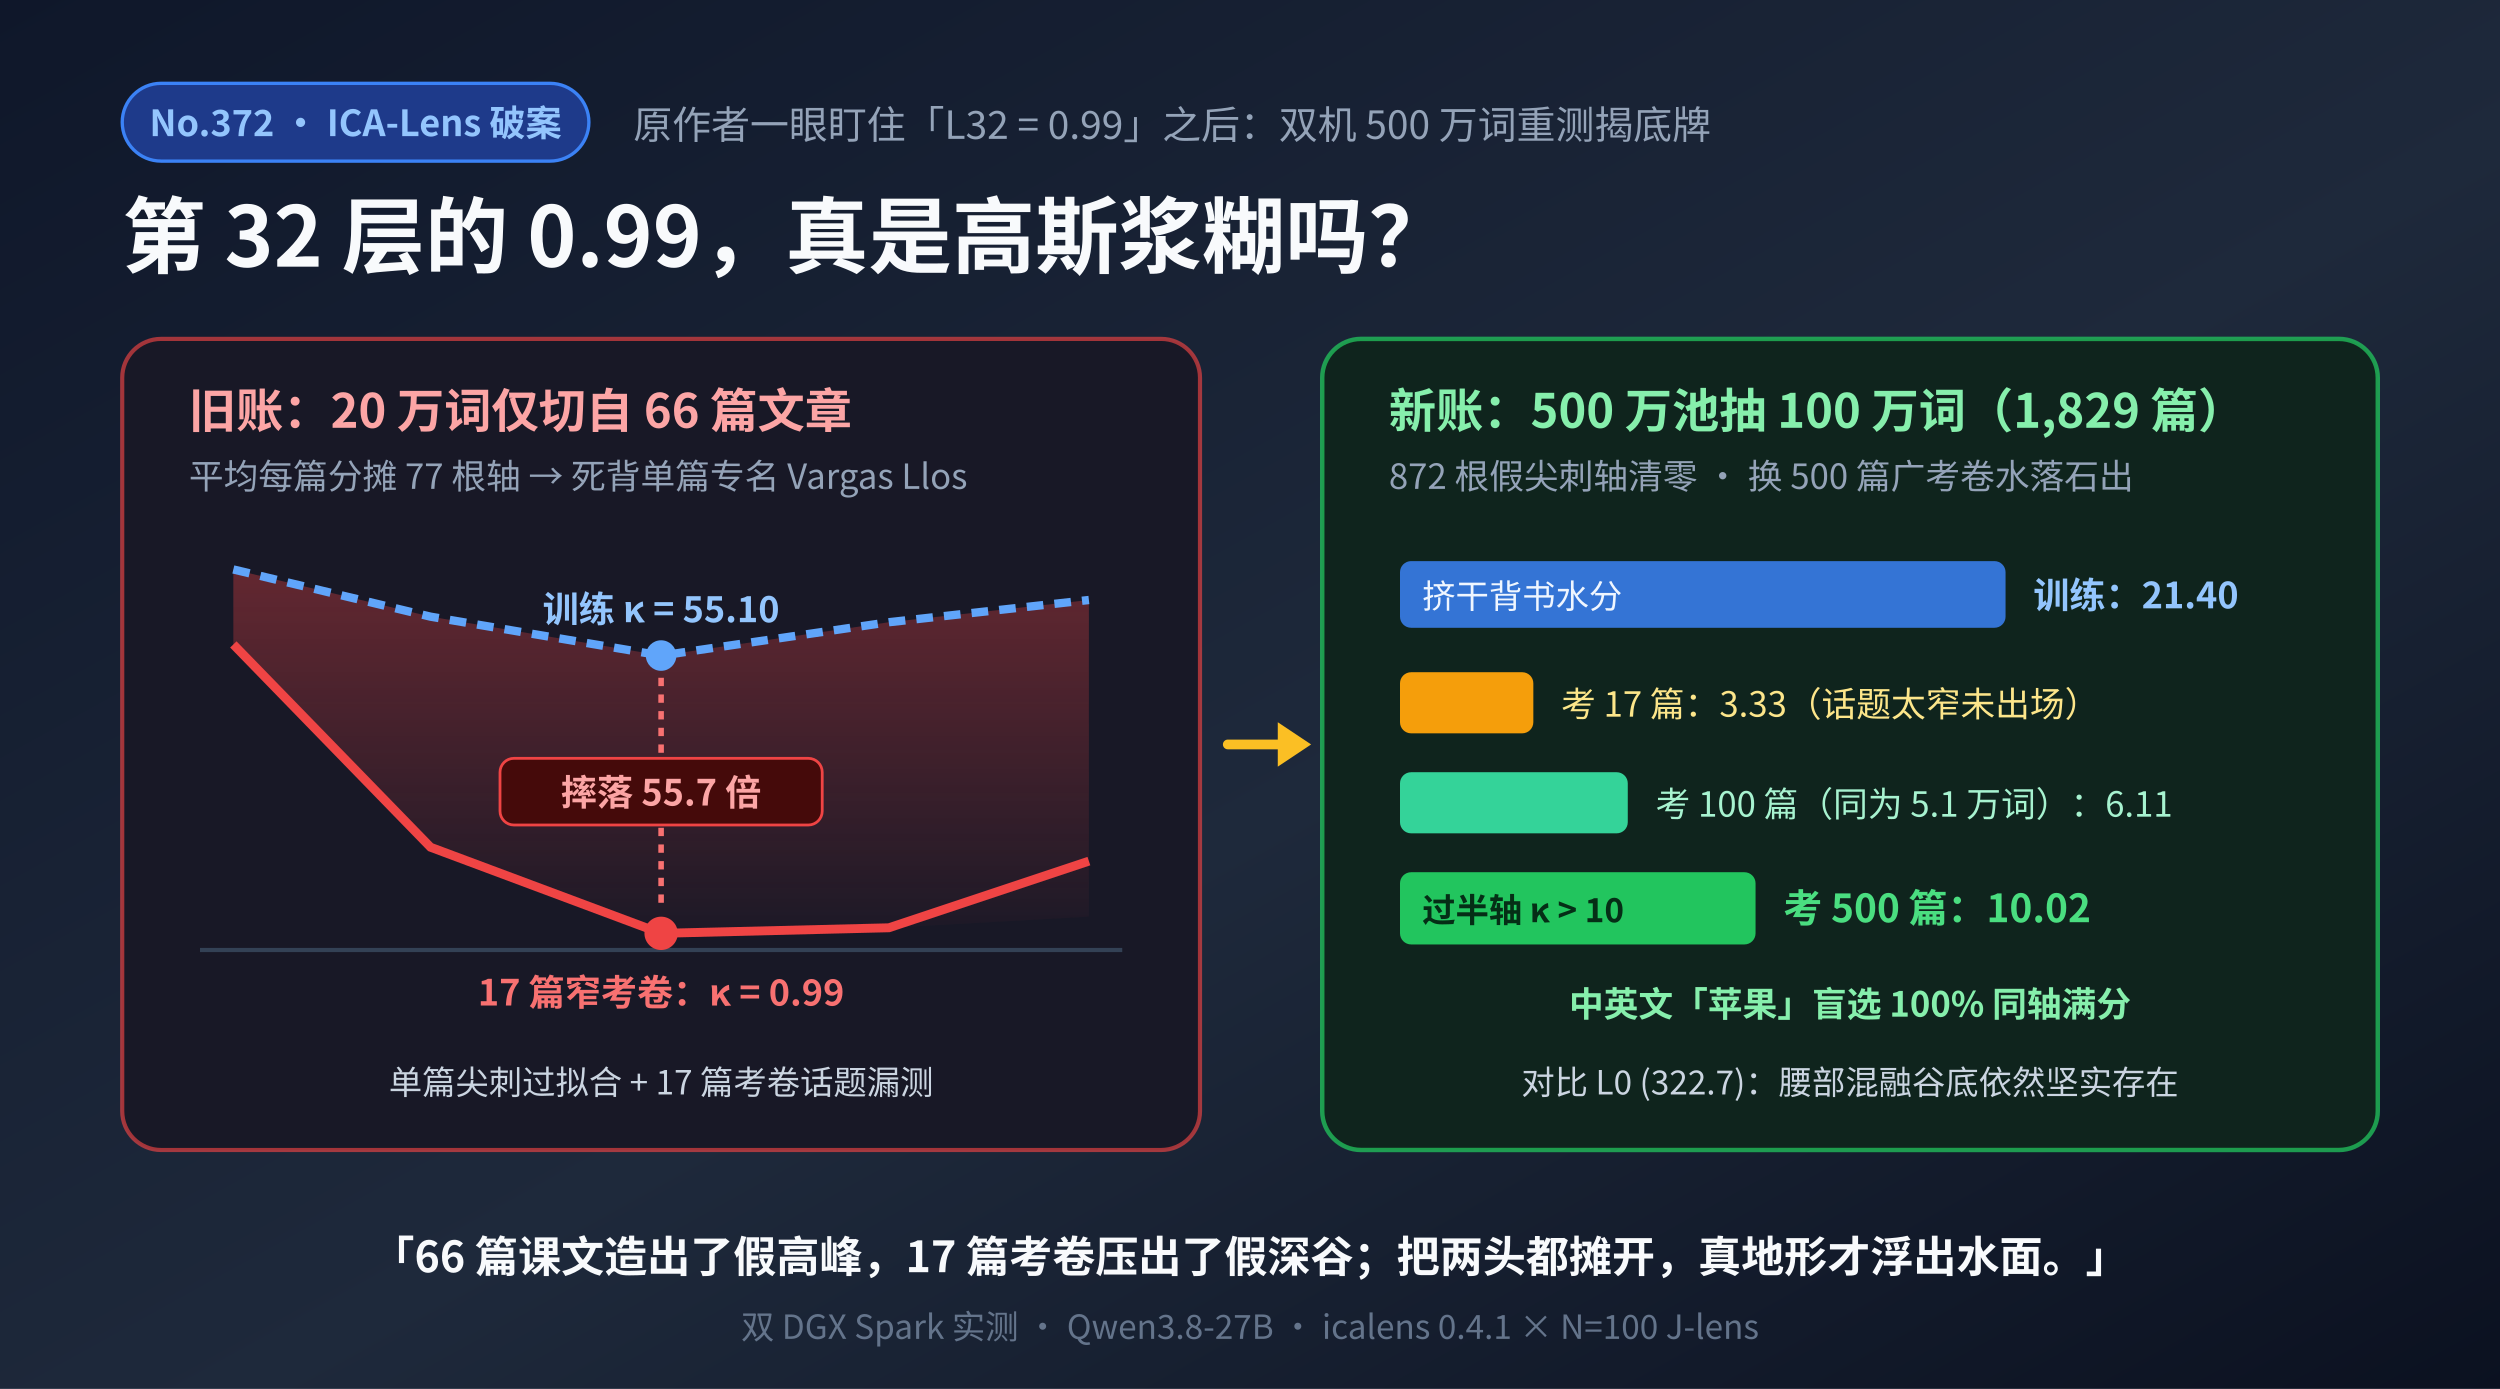
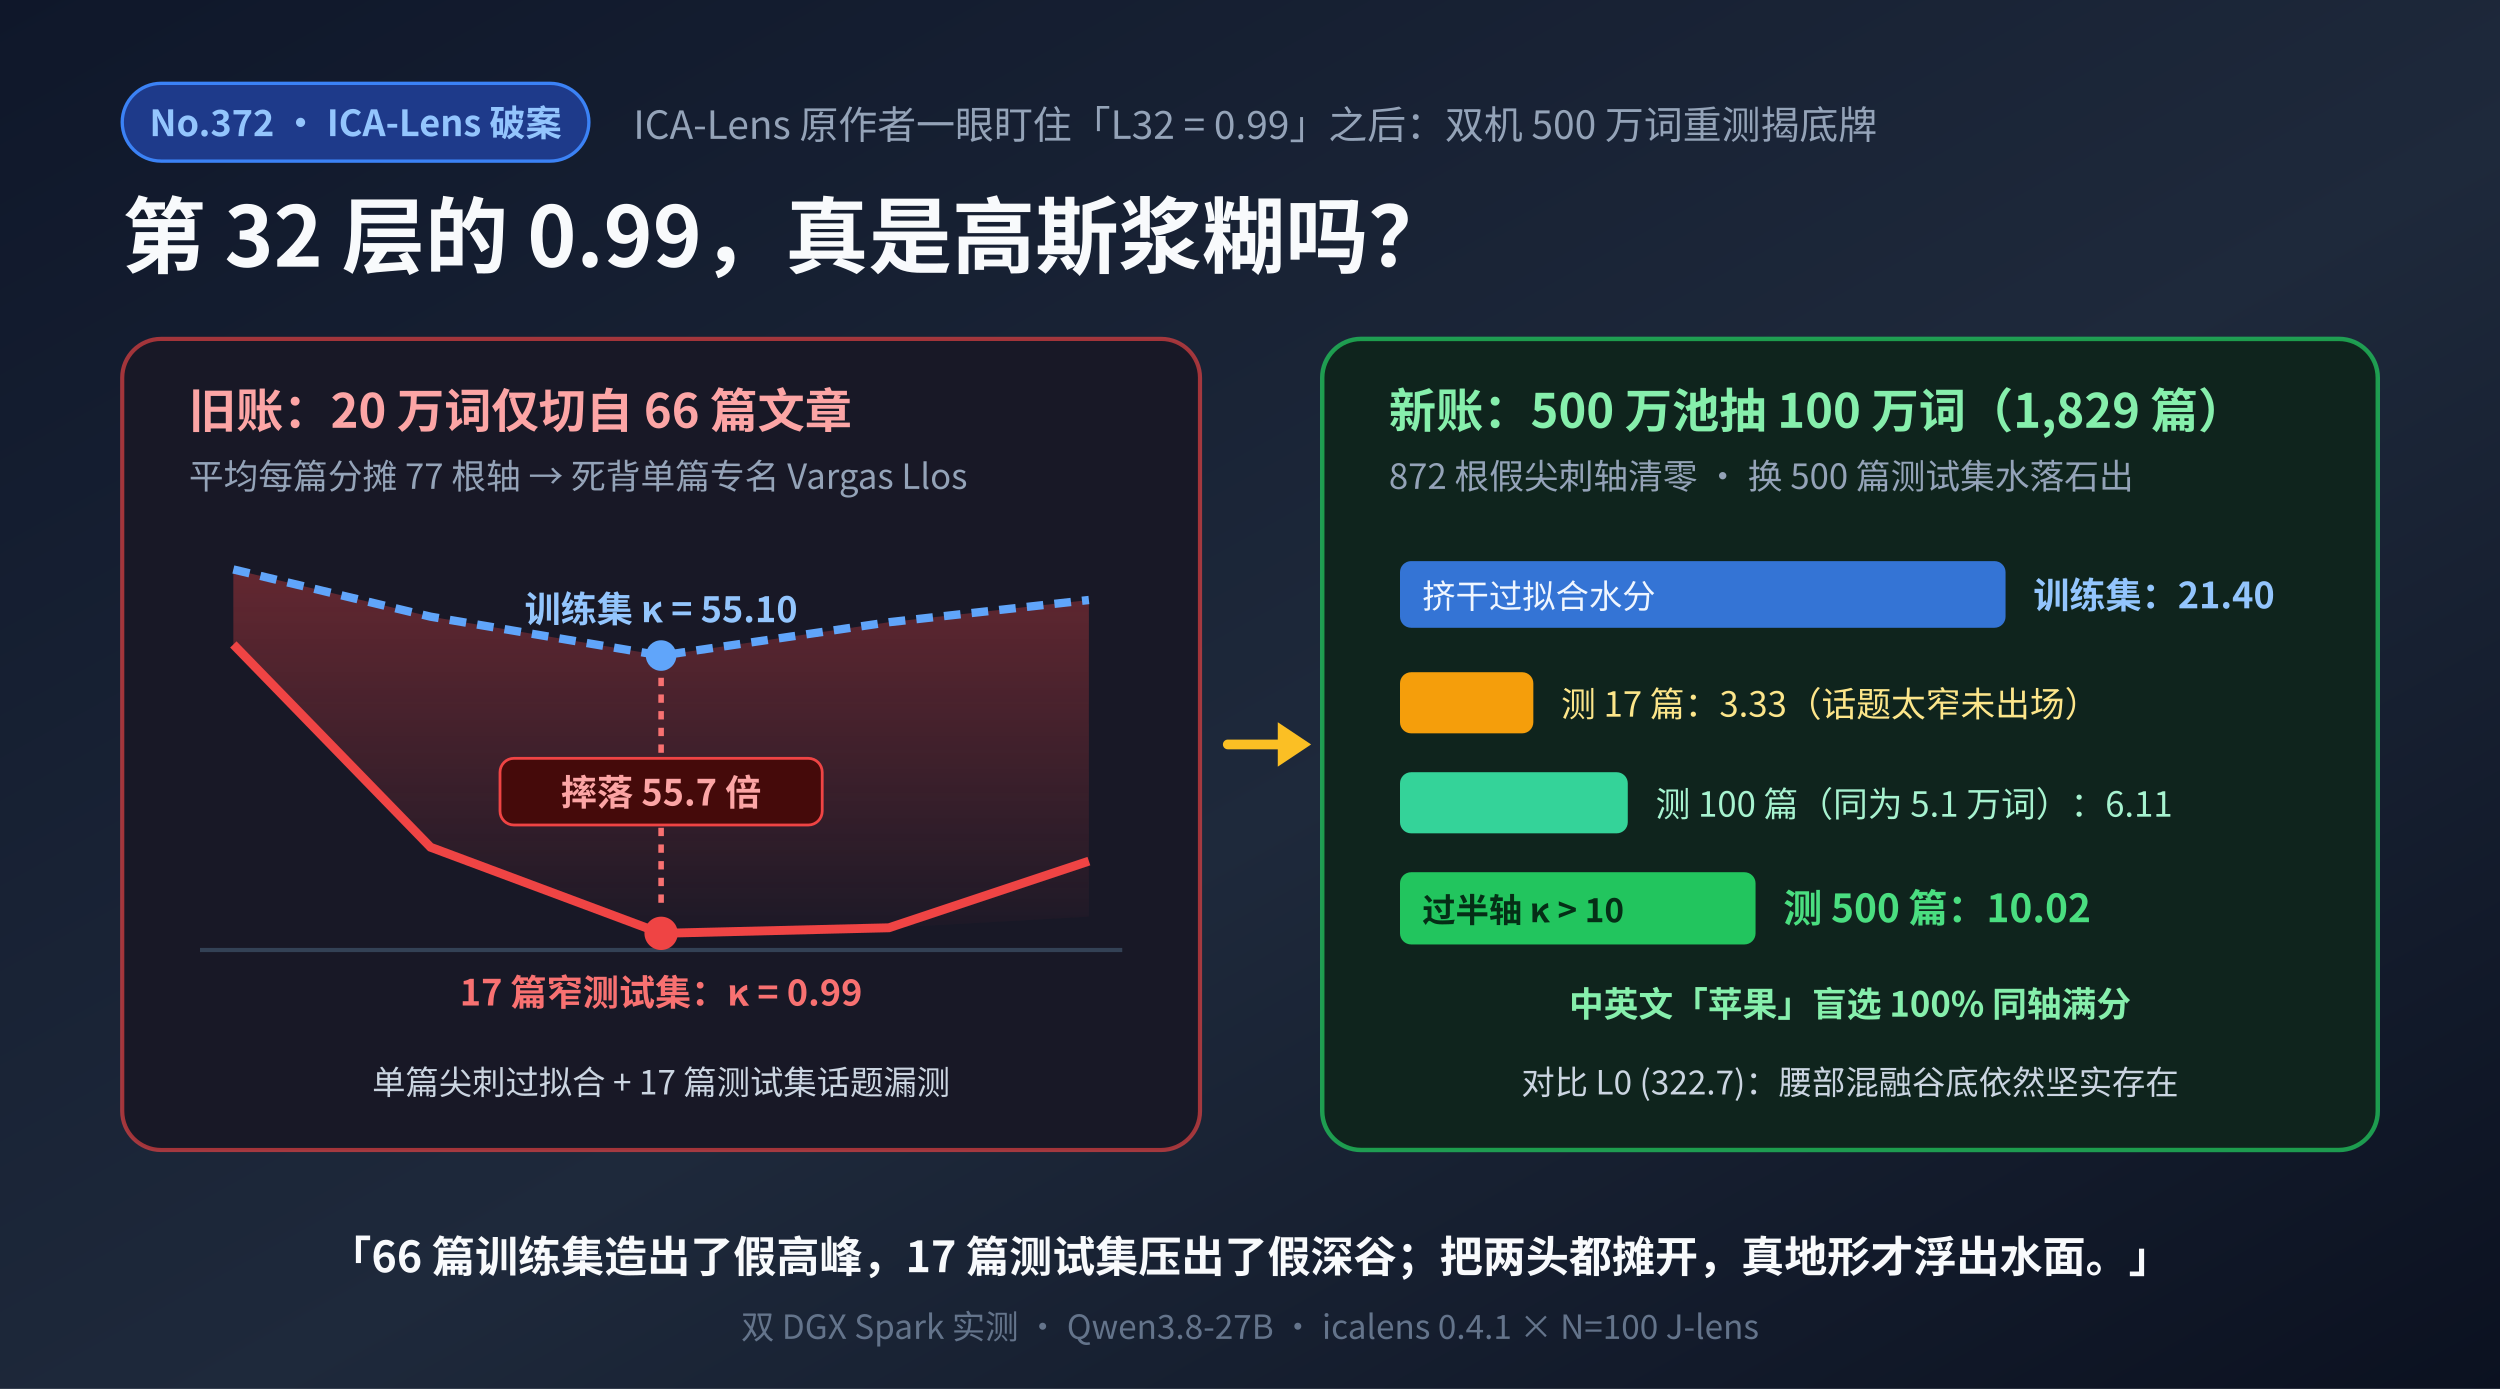
<svg xmlns="http://www.w3.org/2000/svg" viewBox="0 0 900 500" width="900" height="500" font-family="'Noto Sans CJK SC','WenQuanYi Micro Hei',sans-serif">
  <defs>
    <linearGradient id="bg372" x1="0" y1="0" x2="1" y2="1">
      <stop offset="0" stop-color="#0f172a" />
      <stop offset="0.55" stop-color="#1e293b" />
      <stop offset="1" stop-color="#0b1120" />
    </linearGradient>
    <linearGradient id="redGlow" x1="0" y1="0" x2="0" y2="1">
      <stop offset="0" stop-color="#ef4444" stop-opacity="0.35" />
      <stop offset="1" stop-color="#ef4444" stop-opacity="0.02" />
    </linearGradient>
    <linearGradient id="greenGlow" x1="0" y1="0" x2="0" y2="1">
      <stop offset="0" stop-color="#22c55e" stop-opacity="0.32" />
      <stop offset="1" stop-color="#22c55e" stop-opacity="0.02" />
    </linearGradient>
  </defs>
  <rect width="900" height="500" fill="url(#bg372)" />
  <rect x="44" y="30" width="168" height="28" rx="14" fill="#1e3a8a" stroke="#3b82f6" stroke-width="1.2" />
  <text x="128" y="49" text-anchor="middle" font-size="13" font-weight="bold" fill="#93c5fd">No.372 · ICA-Lens 破案</text>
-   <text x="228" y="50" font-size="14" fill="#94a3b8">原作者一眼盯住「L32 = 0.99」之后：双机 500 万词重测揭底牌</text>
+   <text x="228" y="50" font-size="14" fill="#94a3b8">ICA-Lens 原作者一眼盯住「L32 = 0.99」之后：双机 500 万词重测揭底牌</text>
  <text x="44" y="96" font-size="30" font-weight="bold" fill="#f8fafc">第 32 层的 0.99，真是高斯浆糊吗？</text>
  <rect x="44" y="122" width="388" height="292" rx="14" fill="#181826" stroke="#ef4444" stroke-width="1.5" stroke-opacity="0.65" />
  <text x="68" y="154" font-size="17" font-weight="bold" fill="#fca5a5">旧账：20 万词仅切自 66 篇文章</text>
  <text x="68" y="176" font-size="12.5" fill="#94a3b8">平均每篇分摊 77 根轴 → 死背单篇专名 Vargas Llos</text>
  <line x1="72" y1="342" x2="404" y2="342" stroke="#334155" stroke-width="1.5" />
  <polygon points="84,205 155,222 238,236 320,224 392,216 392,330 320,334 238,336 155,305 84,232" fill="url(#redGlow)" />
  <polyline points="84,205 155,222 238,236 320,224 392,216" fill="none" stroke="#60a5fa" stroke-width="3" stroke-dasharray="6 4" />
  <polyline points="84,232 155,305 238,336 320,334 392,310" fill="none" stroke="#ef4444" stroke-width="3.2" />
  <circle cx="238" cy="236" r="5.5" fill="#60a5fa" />
  <circle cx="238" cy="336" r="6" fill="#ef4444" />
  <line x1="238" y1="244" x2="238" y2="328" stroke="#f87171" stroke-width="2" stroke-dasharray="3 3" />
-   <text x="238" y="224" text-anchor="middle" font-size="13" font-weight="bold" fill="#93c5fd">训练 κ = 55.10</text>
+   <text x="238" y="224" text-anchor="middle" font-size="13" font-weight="bold" fill="#93c5fd">训练集 κ = 55.10</text>
  <rect x="180" y="273" width="116" height="24" rx="5" fill="#450a0a" stroke="#ef4444" stroke-width="1" />
  <text x="238" y="290" text-anchor="middle" font-size="13" font-weight="bold" fill="#fca5a5">摔落 55.7 倍</text>
-   <text x="238" y="362" text-anchor="middle" font-size="13" font-weight="bold" fill="#f87171">17 篇窄考卷：κ = 0.99</text>
-   <text x="238" y="394" text-anchor="middle" font-size="12" fill="#cbd5e1">单篇尖刺过拟合 + 17 篇考卷话题漏测</text>
+   <text x="238" y="362" text-anchor="middle" font-size="13" font-weight="bold" fill="#f87171">17 篇窄测试集：κ = 0.99</text>
+   <text x="238" y="394" text-anchor="middle" font-size="12" fill="#cbd5e1">单篇尖刺过拟合 + 17 篇测试集话题漏测</text>
  <path d="M 442,268 L 462,268" stroke="#fbbf24" stroke-width="3.5" stroke-linecap="round" />
  <polygon points="460,260 472,268 460,276" fill="#fbbf24" />
  <rect x="476" y="122" width="380" height="292" rx="14" fill="#0f241d" stroke="#22c55e" stroke-width="1.6" stroke-opacity="0.75" />
  <text x="500" y="154" font-size="17" font-weight="bold" fill="#86efac">新账：500 万池抽 100 万词（1,829 篇）</text>
-   <text x="500" y="176" font-size="12.5" fill="#94a3b8">872 根假尖刺轴清零 · 换 500 篇广考卷水落石出</text>
+   <text x="500" y="176" font-size="12.5" fill="#94a3b8">872 根假尖刺轴清零 · 换 500 篇测试集水落石出</text>
  <rect x="504" y="202" width="218" height="24" rx="4" fill="#3b82f6" opacity="0.85" />
-   <text x="732" y="219" font-size="13" font-weight="bold" fill="#93c5fd">训练：21.40</text>
-   <text x="512" y="219" font-size="12" fill="#eff6ff">挤干背书水分</text>
+   <text x="732" y="219" font-size="13" font-weight="bold" fill="#93c5fd">训练集：21.40</text>
+   <text x="512" y="219" font-size="12" fill="#eff6ff">挤干过拟合水分</text>
  <rect x="504" y="242" width="48" height="22" rx="4" fill="#f59e0b" />
-   <text x="562" y="258" font-size="12.5" fill="#fde68a">考 17 篇：3.33（话题太窄未出场）</text>
+   <text x="562" y="258" font-size="12.5" fill="#fde68a">测 17 篇：3.33（话题太窄未出场）</text>
  <rect x="504" y="278" width="82" height="22" rx="4" fill="#34d399" />
-   <text x="596" y="294" font-size="12.5" fill="#a7f3d0">考 100 篇（同为 5.1 万词）：6.11</text>
+   <text x="596" y="294" font-size="12.5" fill="#a7f3d0">测 100 篇（同为 5.1 万词）：6.11</text>
  <rect x="504" y="314" width="128" height="26" rx="4" fill="#22c55e" />
-   <text x="642" y="332" font-size="14" font-weight="bold" fill="#4ade80">考 500 篇：10.02</text>
+   <text x="642" y="332" font-size="14" font-weight="bold" fill="#4ade80">测 500 篇：10.02</text>
  <text x="512" y="332" font-size="12" font-weight="bold" fill="#052e16">过半轴 κ &gt; 10</text>
  <text x="666" y="366" text-anchor="middle" font-size="12.5" font-weight="bold" fill="#86efac">中英文「苹果」盲选 100% 同轴满分</text>
  <text x="666" y="394" text-anchor="middle" font-size="12" fill="#cbd5e1">对比 L0 (322.7)：腰部混融谷底依然坚实存在</text>
-   <text x="450" y="458" text-anchor="middle" font-size="15.5" font-weight="bold" fill="#f8fafc">「66 篇课文造出了假高峰，17 篇考卷压出了假深谷；把两头都摊开，真地形才浮出水面。」</text>
+   <text x="450" y="458" text-anchor="middle" font-size="15.5" font-weight="bold" fill="#f8fafc">「66 篇训练集造出了假高峰，17 篇测试集压出了假深谷；把两头都摊开，真地形才浮出水面。」</text>
  <text x="450" y="482" text-anchor="middle" font-size="12" fill="#64748b">双 DGX Spark 实测 · Qwen3.8-27B · icalens 0.4.1 × N=100 J-lens</text>
</svg>
